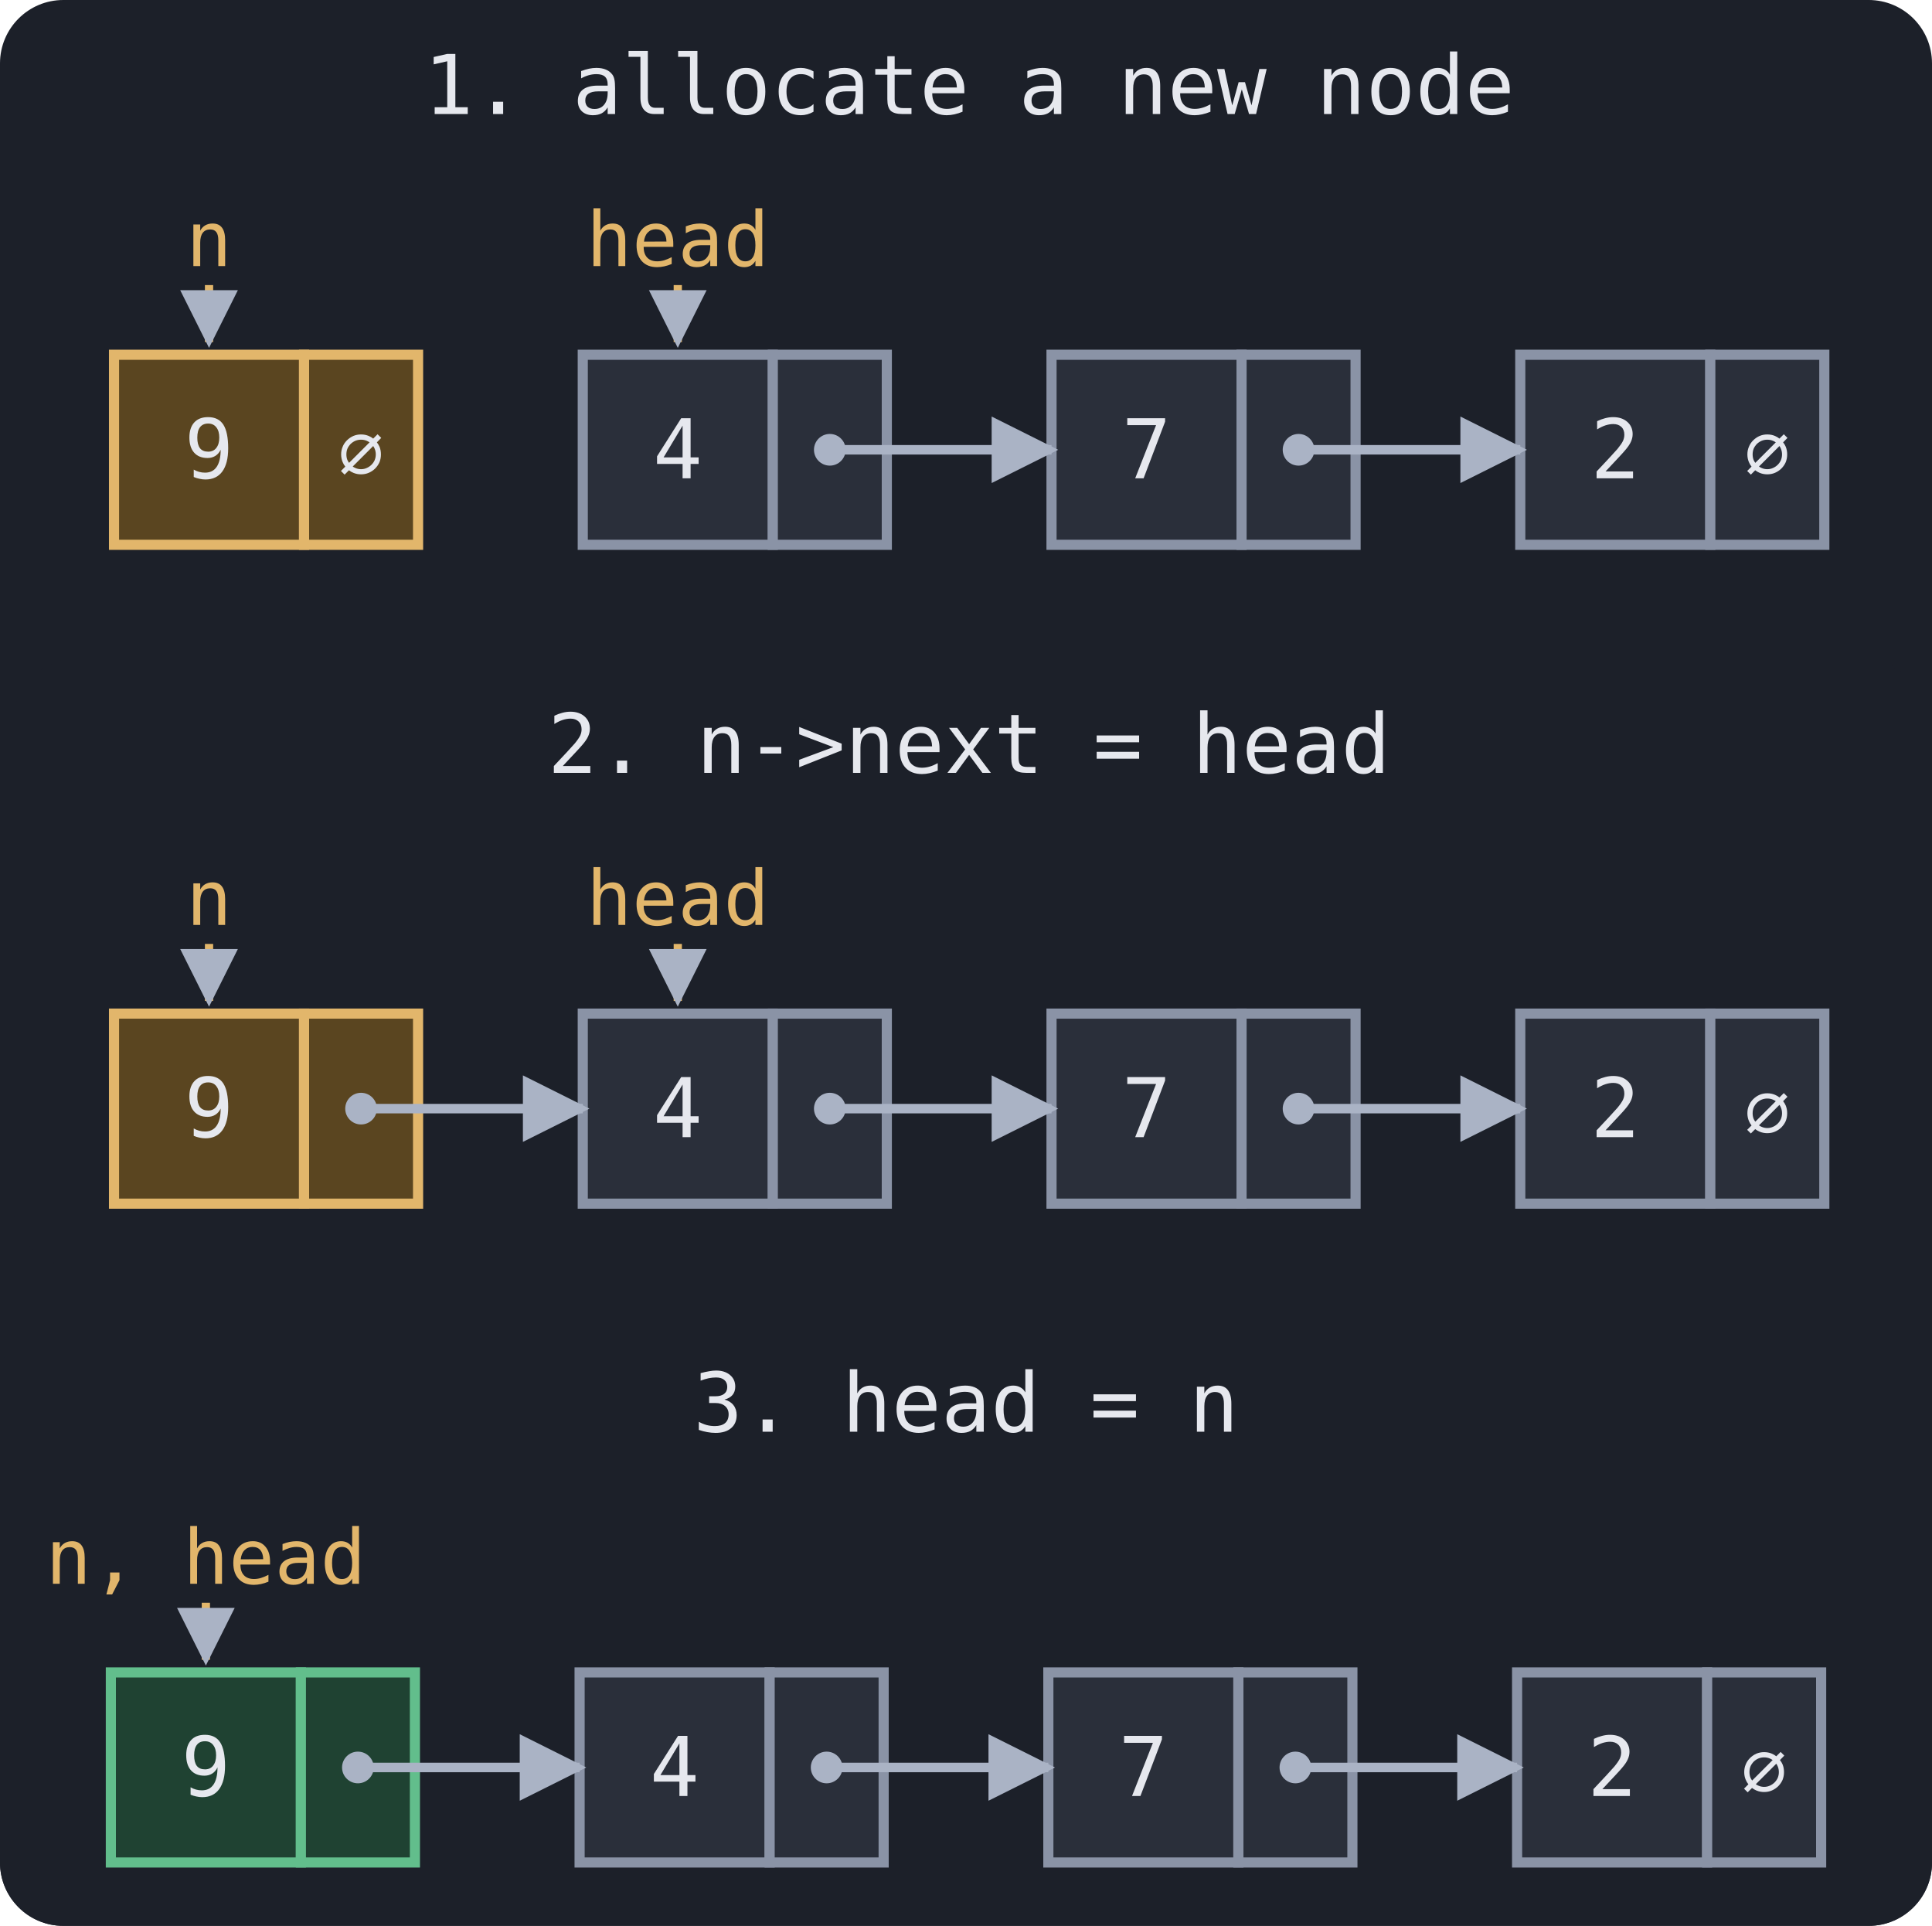
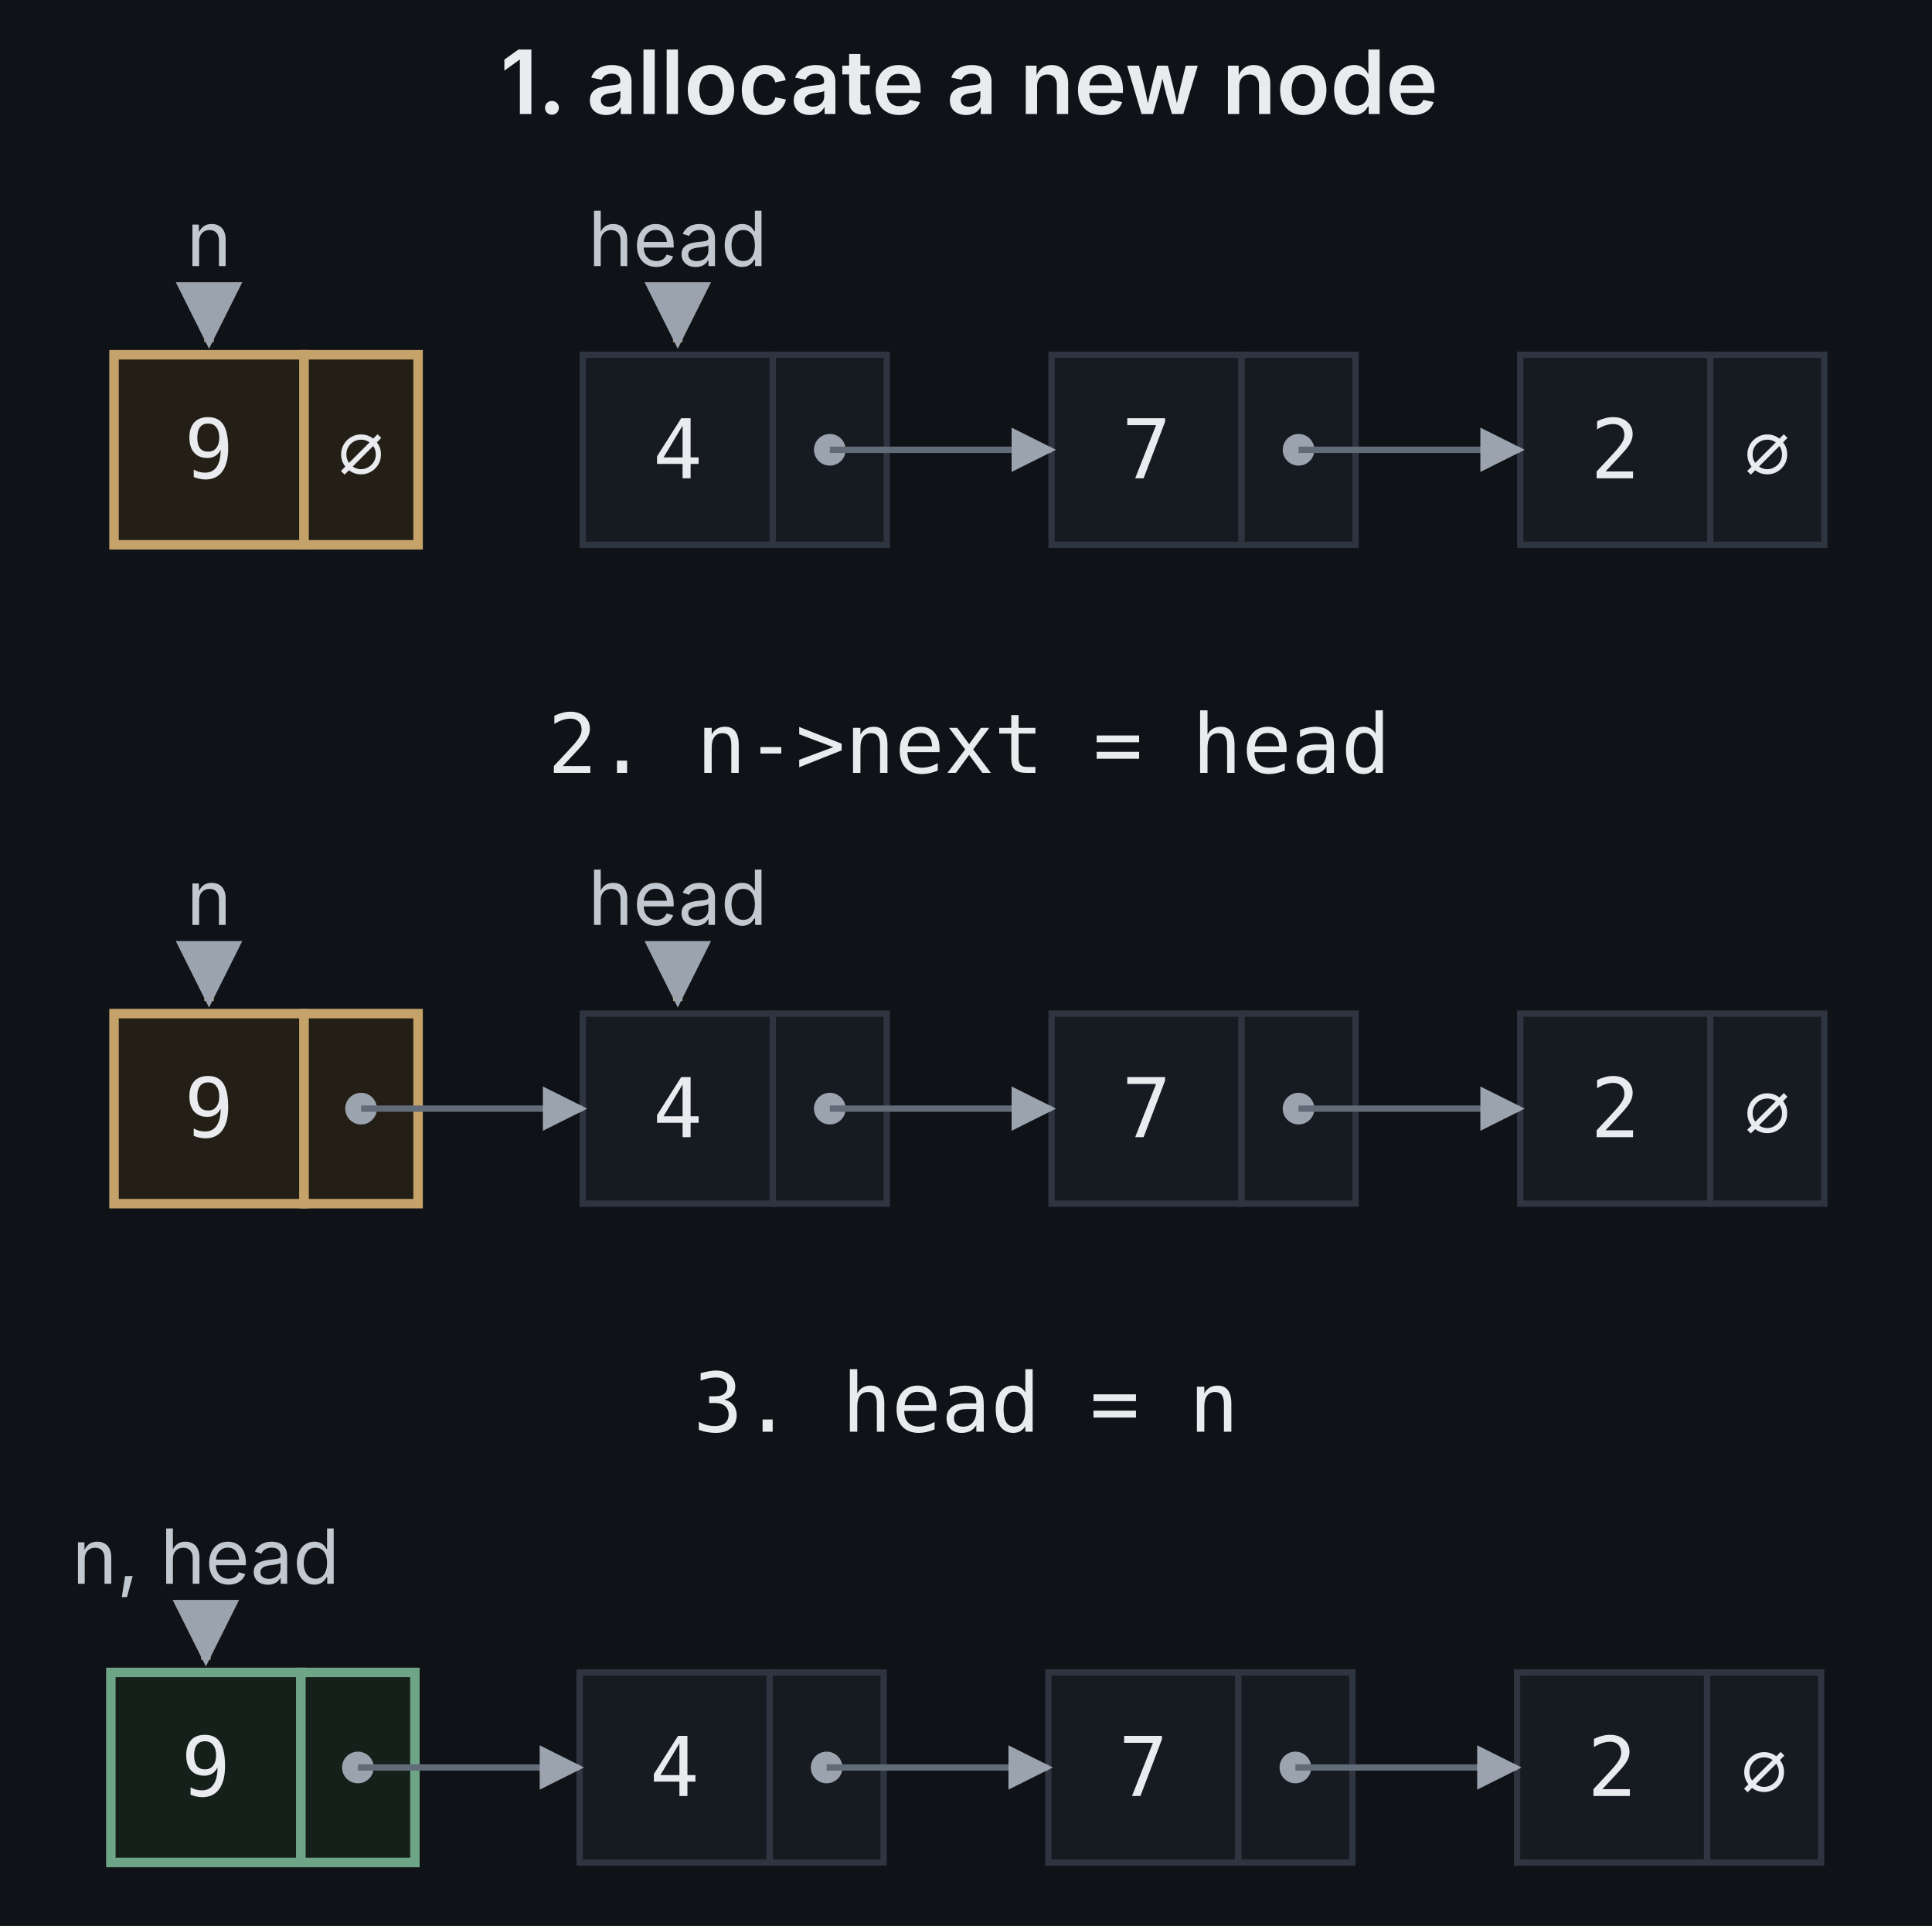
- <svg xmlns="http://www.w3.org/2000/svg" viewBox="0 0 305 304" width="305" height="304">
-   <rect width="100%" height="100%" rx="10" fill="#1c2029" />
-   <svg x="2" y="0" width="302" height="96" viewBox="0 0 302 96" font-family="ui-monospace,SFMono-Regular,Menlo,monospace">
+ <svg xmlns="http://www.w3.org/2000/svg" viewBox="0 0 305 304" width="305" height="304" font-family="IBM Plex Sans,system-ui,-apple-system,Segoe UI,sans-serif">
+   <rect width="100%" height="100%" rx="0" fill="#0F1216" />
+   <svg x="2" y="0" width="302" height="96" viewBox="0 0 302 96" font-family="IBM Plex Sans,system-ui,-apple-system,Segoe UI,sans-serif">
    <defs>
      <marker id="ah" viewBox="0 0 10 10" refX="9" refY="5" markerWidth="7" markerHeight="7" orient="auto-start-reverse">
-         <path d="M0,0 L10,5 L0,10 z" fill="#aab3c5" />
+         <path d="M0,0 L10,5 L0,10 z" fill="#9BA3AF" />
      </marker>
    </defs>
-     <rect width="100%" height="100%" rx="10" fill="#1c2029" />
-     <text x="151.0" y="18" fill="#e6e8ee" font-size="13" text-anchor="middle">1. allocate a new node</text>
-     <rect x="16.0" y="56" width="30" height="30" fill="#5a4520" stroke="#E2B66B" stroke-width="1.6" />
-     <text x="31.0" y="75.5" fill="#e6e8ee" font-size="13" text-anchor="middle">9</text>
-     <rect x="46.0" y="56" width="18" height="30" fill="#5a4520" stroke="#E2B66B" stroke-width="1.6" />
-     <text x="55.0" y="75.5" fill="#e6e8ee" font-size="12" text-anchor="middle">∅</text>
-     <rect x="90.0" y="56" width="30" height="30" fill="#2a2f3a" stroke="#8a93a6" stroke-width="1.6" />
-     <text x="105.0" y="75.5" fill="#e6e8ee" font-size="13" text-anchor="middle">4</text>
-     <rect x="120.0" y="56" width="18" height="30" fill="#2a2f3a" stroke="#8a93a6" stroke-width="1.6" />
-     <rect x="164.0" y="56" width="30" height="30" fill="#2a2f3a" stroke="#8a93a6" stroke-width="1.6" />
-     <text x="179.0" y="75.5" fill="#e6e8ee" font-size="13" text-anchor="middle">7</text>
-     <rect x="194.0" y="56" width="18" height="30" fill="#2a2f3a" stroke="#8a93a6" stroke-width="1.6" />
-     <rect x="238.0" y="56" width="30" height="30" fill="#2a2f3a" stroke="#8a93a6" stroke-width="1.6" />
-     <text x="253.0" y="75.5" fill="#e6e8ee" font-size="13" text-anchor="middle">2</text>
-     <rect x="268.0" y="56" width="18" height="30" fill="#2a2f3a" stroke="#8a93a6" stroke-width="1.6" />
-     <text x="277.0" y="75.5" fill="#e6e8ee" font-size="12" text-anchor="middle">∅</text>
-     <circle cx="129.0" cy="71.0" r="2.5" fill="#aab3c5" />
-     <line x1="129.0" y1="71.0" x2="164.0" y2="71.0" stroke="#aab3c5" stroke-width="1.5" marker-end="url(#ah)" />
-     <circle cx="203.0" cy="71.0" r="2.5" fill="#aab3c5" />
-     <line x1="203.0" y1="71.0" x2="238.0" y2="71.0" stroke="#aab3c5" stroke-width="1.5" marker-end="url(#ah)" />
-     <text x="31.0" y="42.0" fill="#E2B66B" font-size="12" text-anchor="middle">n</text>
-     <line x1="31.0" y1="45.0" x2="31.0" y2="54.0" stroke="#E2B66B" stroke-width="1.3" marker-end="url(#ah)" />
-     <text x="105.0" y="42.0" fill="#E2B66B" font-size="12" text-anchor="middle">head</text>
-     <line x1="105.0" y1="45.0" x2="105.0" y2="54.0" stroke="#E2B66B" stroke-width="1.3" marker-end="url(#ah)" />
+     <rect width="100%" height="100%" rx="0" fill="#0F1216" />
+     <text font-weight="600" x="151.0" y="18" fill="#E9EBEE" font-size="14" text-anchor="middle">1. allocate a new node</text>
+     <rect x="16.0" y="56" width="30" height="30" fill="#241F16" stroke="#C4A26A" stroke-width="1.5" />
+     <text font-family="ui-monospace,SFMono-Regular,Menlo,monospace" x="31.0" y="75.5" fill="#E9EBEE" font-size="13" text-anchor="middle">9</text>
+     <rect x="46.0" y="56" width="18" height="30" fill="#241F16" stroke="#C4A26A" stroke-width="1.5" />
+     <text font-family="ui-monospace,SFMono-Regular,Menlo,monospace" x="55.0" y="75.5" fill="#E9EBEE" font-size="12" text-anchor="middle">∅</text>
+     <rect x="90.0" y="56" width="30" height="30" fill="#161A21" stroke="#2E3540" stroke-width="1" />
+     <text font-family="ui-monospace,SFMono-Regular,Menlo,monospace" x="105.0" y="75.5" fill="#E9EBEE" font-size="13" text-anchor="middle">4</text>
+     <rect x="120.0" y="56" width="18" height="30" fill="#161A21" stroke="#2E3540" stroke-width="1" />
+     <rect x="164.0" y="56" width="30" height="30" fill="#161A21" stroke="#2E3540" stroke-width="1" />
+     <text font-family="ui-monospace,SFMono-Regular,Menlo,monospace" x="179.0" y="75.5" fill="#E9EBEE" font-size="13" text-anchor="middle">7</text>
+     <rect x="194.0" y="56" width="18" height="30" fill="#161A21" stroke="#2E3540" stroke-width="1" />
+     <rect x="238.0" y="56" width="30" height="30" fill="#161A21" stroke="#2E3540" stroke-width="1" />
+     <text font-family="ui-monospace,SFMono-Regular,Menlo,monospace" x="253.0" y="75.5" fill="#E9EBEE" font-size="13" text-anchor="middle">2</text>
+     <rect x="268.0" y="56" width="18" height="30" fill="#161A21" stroke="#2E3540" stroke-width="1" />
+     <text font-family="ui-monospace,SFMono-Regular,Menlo,monospace" x="277.0" y="75.5" fill="#E9EBEE" font-size="12" text-anchor="middle">∅</text>
+     <circle cx="129.0" cy="71.0" r="2.5" fill="#9BA3AF" />
+     <line x1="129.0" y1="71.0" x2="164.0" y2="71.0" stroke="#626B78" stroke-width="1" marker-end="url(#ah)" />
+     <circle cx="203.0" cy="71.0" r="2.5" fill="#9BA3AF" />
+     <line x1="203.0" y1="71.0" x2="238.0" y2="71.0" stroke="#626B78" stroke-width="1" marker-end="url(#ah)" />
+     <text x="31.0" y="42.0" fill="#C2C8D0" font-size="12" text-anchor="middle">n</text>
+     <line x1="31.0" y1="45.0" x2="31.0" y2="54.0" stroke="#C4A26A" stroke-width="1.5" marker-end="url(#ah)" />
+     <text x="105.0" y="42.0" fill="#C2C8D0" font-size="12" text-anchor="middle">head</text>
+     <line x1="105.0" y1="45.0" x2="105.0" y2="54.0" stroke="#C4A26A" stroke-width="1.5" marker-end="url(#ah)" />
  </svg>
-   <svg x="2" y="104" width="302" height="96" viewBox="0 0 302 96" font-family="ui-monospace,SFMono-Regular,Menlo,monospace">
+   <svg x="2" y="104" width="302" height="96" viewBox="0 0 302 96" font-family="IBM Plex Sans,system-ui,-apple-system,Segoe UI,sans-serif">
    <defs>
      <marker id="ah" viewBox="0 0 10 10" refX="9" refY="5" markerWidth="7" markerHeight="7" orient="auto-start-reverse">
-         <path d="M0,0 L10,5 L0,10 z" fill="#aab3c5" />
+         <path d="M0,0 L10,5 L0,10 z" fill="#9BA3AF" />
      </marker>
    </defs>
-     <rect width="100%" height="100%" rx="10" fill="#1c2029" />
-     <text x="151.0" y="18" fill="#e6e8ee" font-size="13" text-anchor="middle">2. n-&gt;next = head</text>
-     <rect x="16.0" y="56" width="30" height="30" fill="#5a4520" stroke="#E2B66B" stroke-width="1.6" />
-     <text x="31.0" y="75.5" fill="#e6e8ee" font-size="13" text-anchor="middle">9</text>
-     <rect x="46.0" y="56" width="18" height="30" fill="#5a4520" stroke="#E2B66B" stroke-width="1.6" />
-     <rect x="90.0" y="56" width="30" height="30" fill="#2a2f3a" stroke="#8a93a6" stroke-width="1.6" />
-     <text x="105.0" y="75.5" fill="#e6e8ee" font-size="13" text-anchor="middle">4</text>
-     <rect x="120.0" y="56" width="18" height="30" fill="#2a2f3a" stroke="#8a93a6" stroke-width="1.6" />
-     <rect x="164.0" y="56" width="30" height="30" fill="#2a2f3a" stroke="#8a93a6" stroke-width="1.6" />
-     <text x="179.0" y="75.5" fill="#e6e8ee" font-size="13" text-anchor="middle">7</text>
-     <rect x="194.0" y="56" width="18" height="30" fill="#2a2f3a" stroke="#8a93a6" stroke-width="1.6" />
-     <rect x="238.0" y="56" width="30" height="30" fill="#2a2f3a" stroke="#8a93a6" stroke-width="1.6" />
-     <text x="253.0" y="75.5" fill="#e6e8ee" font-size="13" text-anchor="middle">2</text>
-     <rect x="268.0" y="56" width="18" height="30" fill="#2a2f3a" stroke="#8a93a6" stroke-width="1.6" />
-     <text x="277.0" y="75.5" fill="#e6e8ee" font-size="12" text-anchor="middle">∅</text>
-     <circle cx="55.0" cy="71.0" r="2.5" fill="#aab3c5" />
-     <line x1="55.0" y1="71.0" x2="90.0" y2="71.0" stroke="#aab3c5" stroke-width="1.5" marker-end="url(#ah)" />
-     <circle cx="129.0" cy="71.0" r="2.5" fill="#aab3c5" />
-     <line x1="129.0" y1="71.0" x2="164.0" y2="71.0" stroke="#aab3c5" stroke-width="1.5" marker-end="url(#ah)" />
-     <circle cx="203.0" cy="71.0" r="2.5" fill="#aab3c5" />
-     <line x1="203.0" y1="71.0" x2="238.0" y2="71.0" stroke="#aab3c5" stroke-width="1.5" marker-end="url(#ah)" />
-     <text x="31.0" y="42.0" fill="#E2B66B" font-size="12" text-anchor="middle">n</text>
-     <line x1="31.0" y1="45.0" x2="31.0" y2="54.0" stroke="#E2B66B" stroke-width="1.3" marker-end="url(#ah)" />
-     <text x="105.0" y="42.0" fill="#E2B66B" font-size="12" text-anchor="middle">head</text>
-     <line x1="105.0" y1="45.0" x2="105.0" y2="54.0" stroke="#E2B66B" stroke-width="1.3" marker-end="url(#ah)" />
+     <rect width="100%" height="100%" rx="0" fill="#0F1216" />
+     <text font-family="ui-monospace,SFMono-Regular,Menlo,monospace" x="151.0" y="18" fill="#E9EBEE" font-size="13" text-anchor="middle">2. n-&gt;next = head</text>
+     <rect x="16.0" y="56" width="30" height="30" fill="#241F16" stroke="#C4A26A" stroke-width="1.5" />
+     <text font-family="ui-monospace,SFMono-Regular,Menlo,monospace" x="31.0" y="75.5" fill="#E9EBEE" font-size="13" text-anchor="middle">9</text>
+     <rect x="46.0" y="56" width="18" height="30" fill="#241F16" stroke="#C4A26A" stroke-width="1.5" />
+     <rect x="90.0" y="56" width="30" height="30" fill="#161A21" stroke="#2E3540" stroke-width="1" />
+     <text font-family="ui-monospace,SFMono-Regular,Menlo,monospace" x="105.0" y="75.5" fill="#E9EBEE" font-size="13" text-anchor="middle">4</text>
+     <rect x="120.0" y="56" width="18" height="30" fill="#161A21" stroke="#2E3540" stroke-width="1" />
+     <rect x="164.0" y="56" width="30" height="30" fill="#161A21" stroke="#2E3540" stroke-width="1" />
+     <text font-family="ui-monospace,SFMono-Regular,Menlo,monospace" x="179.0" y="75.5" fill="#E9EBEE" font-size="13" text-anchor="middle">7</text>
+     <rect x="194.0" y="56" width="18" height="30" fill="#161A21" stroke="#2E3540" stroke-width="1" />
+     <rect x="238.0" y="56" width="30" height="30" fill="#161A21" stroke="#2E3540" stroke-width="1" />
+     <text font-family="ui-monospace,SFMono-Regular,Menlo,monospace" x="253.0" y="75.5" fill="#E9EBEE" font-size="13" text-anchor="middle">2</text>
+     <rect x="268.0" y="56" width="18" height="30" fill="#161A21" stroke="#2E3540" stroke-width="1" />
+     <text font-family="ui-monospace,SFMono-Regular,Menlo,monospace" x="277.0" y="75.5" fill="#E9EBEE" font-size="12" text-anchor="middle">∅</text>
+     <circle cx="55.0" cy="71.0" r="2.5" fill="#9BA3AF" />
+     <line x1="55.0" y1="71.0" x2="90.0" y2="71.0" stroke="#626B78" stroke-width="1" marker-end="url(#ah)" />
+     <circle cx="129.0" cy="71.0" r="2.5" fill="#9BA3AF" />
+     <line x1="129.0" y1="71.0" x2="164.0" y2="71.0" stroke="#626B78" stroke-width="1" marker-end="url(#ah)" />
+     <circle cx="203.0" cy="71.0" r="2.5" fill="#9BA3AF" />
+     <line x1="203.0" y1="71.0" x2="238.0" y2="71.0" stroke="#626B78" stroke-width="1" marker-end="url(#ah)" />
+     <text x="31.0" y="42.0" fill="#C2C8D0" font-size="12" text-anchor="middle">n</text>
+     <line x1="31.0" y1="45.0" x2="31.0" y2="54.0" stroke="#C4A26A" stroke-width="1.5" marker-end="url(#ah)" />
+     <text x="105.0" y="42.0" fill="#C2C8D0" font-size="12" text-anchor="middle">head</text>
+     <line x1="105.0" y1="45.0" x2="105.0" y2="54.0" stroke="#C4A26A" stroke-width="1.5" marker-end="url(#ah)" />
  </svg>
-   <svg x="0" y="208" width="305" height="96" viewBox="0 0 305 96" font-family="ui-monospace,SFMono-Regular,Menlo,monospace">
+   <svg x="0" y="208" width="305" height="96" viewBox="0 0 305 96" font-family="IBM Plex Sans,system-ui,-apple-system,Segoe UI,sans-serif">
    <defs>
      <marker id="ah" viewBox="0 0 10 10" refX="9" refY="5" markerWidth="7" markerHeight="7" orient="auto-start-reverse">
-         <path d="M0,0 L10,5 L0,10 z" fill="#aab3c5" />
+         <path d="M0,0 L10,5 L0,10 z" fill="#9BA3AF" />
      </marker>
    </defs>
-     <rect width="100%" height="100%" rx="10" fill="#1c2029" />
-     <text x="152.5" y="18" fill="#e6e8ee" font-size="13" text-anchor="middle">3. head = n</text>
-     <rect x="17.5" y="56" width="30" height="30" fill="#1f4232" stroke="#62BE8C" stroke-width="1.6" />
-     <text x="32.5" y="75.5" fill="#e6e8ee" font-size="13" text-anchor="middle">9</text>
-     <rect x="47.5" y="56" width="18" height="30" fill="#1f4232" stroke="#62BE8C" stroke-width="1.6" />
-     <rect x="91.5" y="56" width="30" height="30" fill="#2a2f3a" stroke="#8a93a6" stroke-width="1.6" />
-     <text x="106.5" y="75.5" fill="#e6e8ee" font-size="13" text-anchor="middle">4</text>
-     <rect x="121.5" y="56" width="18" height="30" fill="#2a2f3a" stroke="#8a93a6" stroke-width="1.6" />
-     <rect x="165.5" y="56" width="30" height="30" fill="#2a2f3a" stroke="#8a93a6" stroke-width="1.6" />
-     <text x="180.5" y="75.5" fill="#e6e8ee" font-size="13" text-anchor="middle">7</text>
-     <rect x="195.5" y="56" width="18" height="30" fill="#2a2f3a" stroke="#8a93a6" stroke-width="1.6" />
-     <rect x="239.5" y="56" width="30" height="30" fill="#2a2f3a" stroke="#8a93a6" stroke-width="1.6" />
-     <text x="254.5" y="75.5" fill="#e6e8ee" font-size="13" text-anchor="middle">2</text>
-     <rect x="269.5" y="56" width="18" height="30" fill="#2a2f3a" stroke="#8a93a6" stroke-width="1.6" />
-     <text x="278.5" y="75.5" fill="#e6e8ee" font-size="12" text-anchor="middle">∅</text>
-     <circle cx="56.5" cy="71.0" r="2.5" fill="#aab3c5" />
-     <line x1="56.5" y1="71.0" x2="91.5" y2="71.0" stroke="#aab3c5" stroke-width="1.5" marker-end="url(#ah)" />
-     <circle cx="130.5" cy="71.0" r="2.5" fill="#aab3c5" />
-     <line x1="130.5" y1="71.0" x2="165.5" y2="71.0" stroke="#aab3c5" stroke-width="1.5" marker-end="url(#ah)" />
-     <circle cx="204.5" cy="71.0" r="2.5" fill="#aab3c5" />
-     <line x1="204.5" y1="71.0" x2="239.5" y2="71.0" stroke="#aab3c5" stroke-width="1.5" marker-end="url(#ah)" />
-     <text x="32.5" y="42.0" fill="#E2B66B" font-size="12" text-anchor="middle">n, head</text>
-     <line x1="32.5" y1="45.0" x2="32.5" y2="54.0" stroke="#E2B66B" stroke-width="1.3" marker-end="url(#ah)" />
+     <rect width="100%" height="100%" rx="0" fill="#0F1216" />
+     <text font-family="ui-monospace,SFMono-Regular,Menlo,monospace" x="152.5" y="18" fill="#E9EBEE" font-size="13" text-anchor="middle">3. head = n</text>
+     <rect x="17.5" y="56" width="30" height="30" fill="#142019" stroke="#6EA586" stroke-width="1.5" />
+     <text font-family="ui-monospace,SFMono-Regular,Menlo,monospace" x="32.5" y="75.5" fill="#E9EBEE" font-size="13" text-anchor="middle">9</text>
+     <rect x="47.5" y="56" width="18" height="30" fill="#142019" stroke="#6EA586" stroke-width="1.5" />
+     <rect x="91.5" y="56" width="30" height="30" fill="#161A21" stroke="#2E3540" stroke-width="1" />
+     <text font-family="ui-monospace,SFMono-Regular,Menlo,monospace" x="106.5" y="75.5" fill="#E9EBEE" font-size="13" text-anchor="middle">4</text>
+     <rect x="121.5" y="56" width="18" height="30" fill="#161A21" stroke="#2E3540" stroke-width="1" />
+     <rect x="165.5" y="56" width="30" height="30" fill="#161A21" stroke="#2E3540" stroke-width="1" />
+     <text font-family="ui-monospace,SFMono-Regular,Menlo,monospace" x="180.5" y="75.5" fill="#E9EBEE" font-size="13" text-anchor="middle">7</text>
+     <rect x="195.5" y="56" width="18" height="30" fill="#161A21" stroke="#2E3540" stroke-width="1" />
+     <rect x="239.5" y="56" width="30" height="30" fill="#161A21" stroke="#2E3540" stroke-width="1" />
+     <text font-family="ui-monospace,SFMono-Regular,Menlo,monospace" x="254.5" y="75.5" fill="#E9EBEE" font-size="13" text-anchor="middle">2</text>
+     <rect x="269.5" y="56" width="18" height="30" fill="#161A21" stroke="#2E3540" stroke-width="1" />
+     <text font-family="ui-monospace,SFMono-Regular,Menlo,monospace" x="278.5" y="75.5" fill="#E9EBEE" font-size="12" text-anchor="middle">∅</text>
+     <circle cx="56.5" cy="71.0" r="2.5" fill="#9BA3AF" />
+     <line x1="56.5" y1="71.0" x2="91.5" y2="71.0" stroke="#626B78" stroke-width="1" marker-end="url(#ah)" />
+     <circle cx="130.5" cy="71.0" r="2.5" fill="#9BA3AF" />
+     <line x1="130.5" y1="71.0" x2="165.5" y2="71.0" stroke="#626B78" stroke-width="1" marker-end="url(#ah)" />
+     <circle cx="204.5" cy="71.0" r="2.5" fill="#9BA3AF" />
+     <line x1="204.5" y1="71.0" x2="239.5" y2="71.0" stroke="#626B78" stroke-width="1" marker-end="url(#ah)" />
+     <text x="32.5" y="42.0" fill="#C2C8D0" font-size="12" text-anchor="middle">n, head</text>
+     <line x1="32.5" y1="45.0" x2="32.5" y2="54.0" stroke="#C4A26A" stroke-width="1.5" marker-end="url(#ah)" />
  </svg>
</svg>
